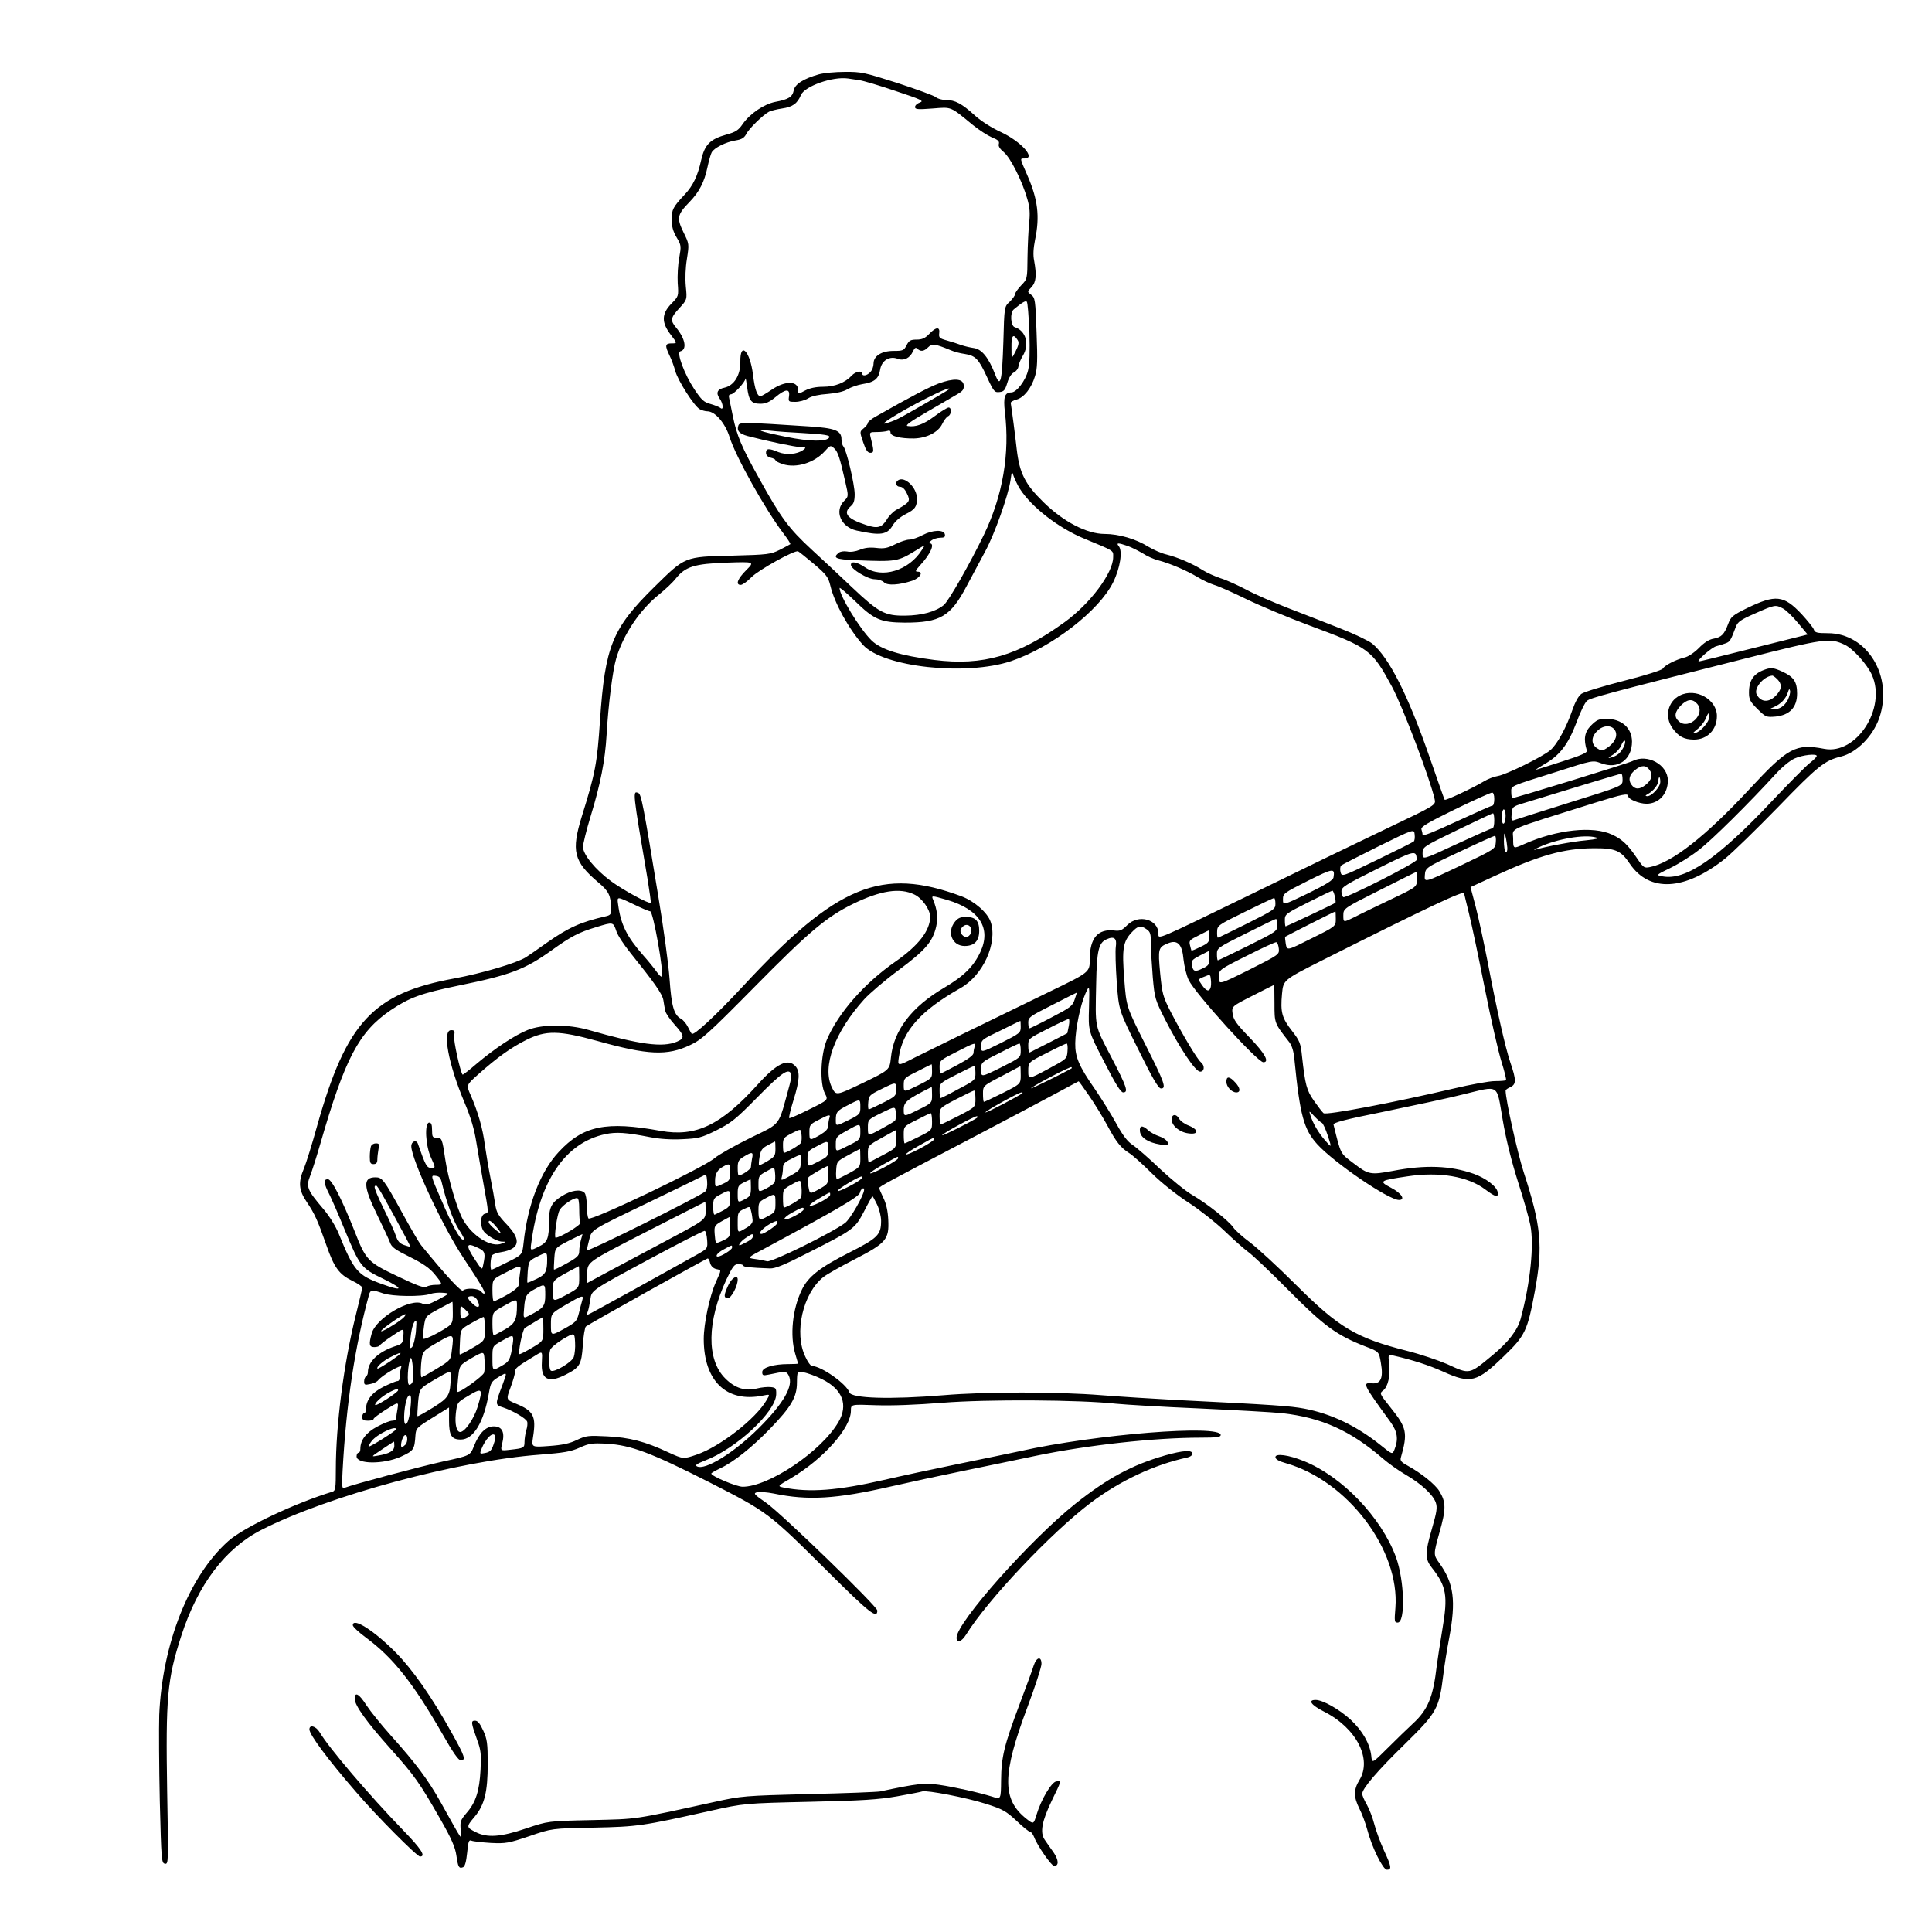
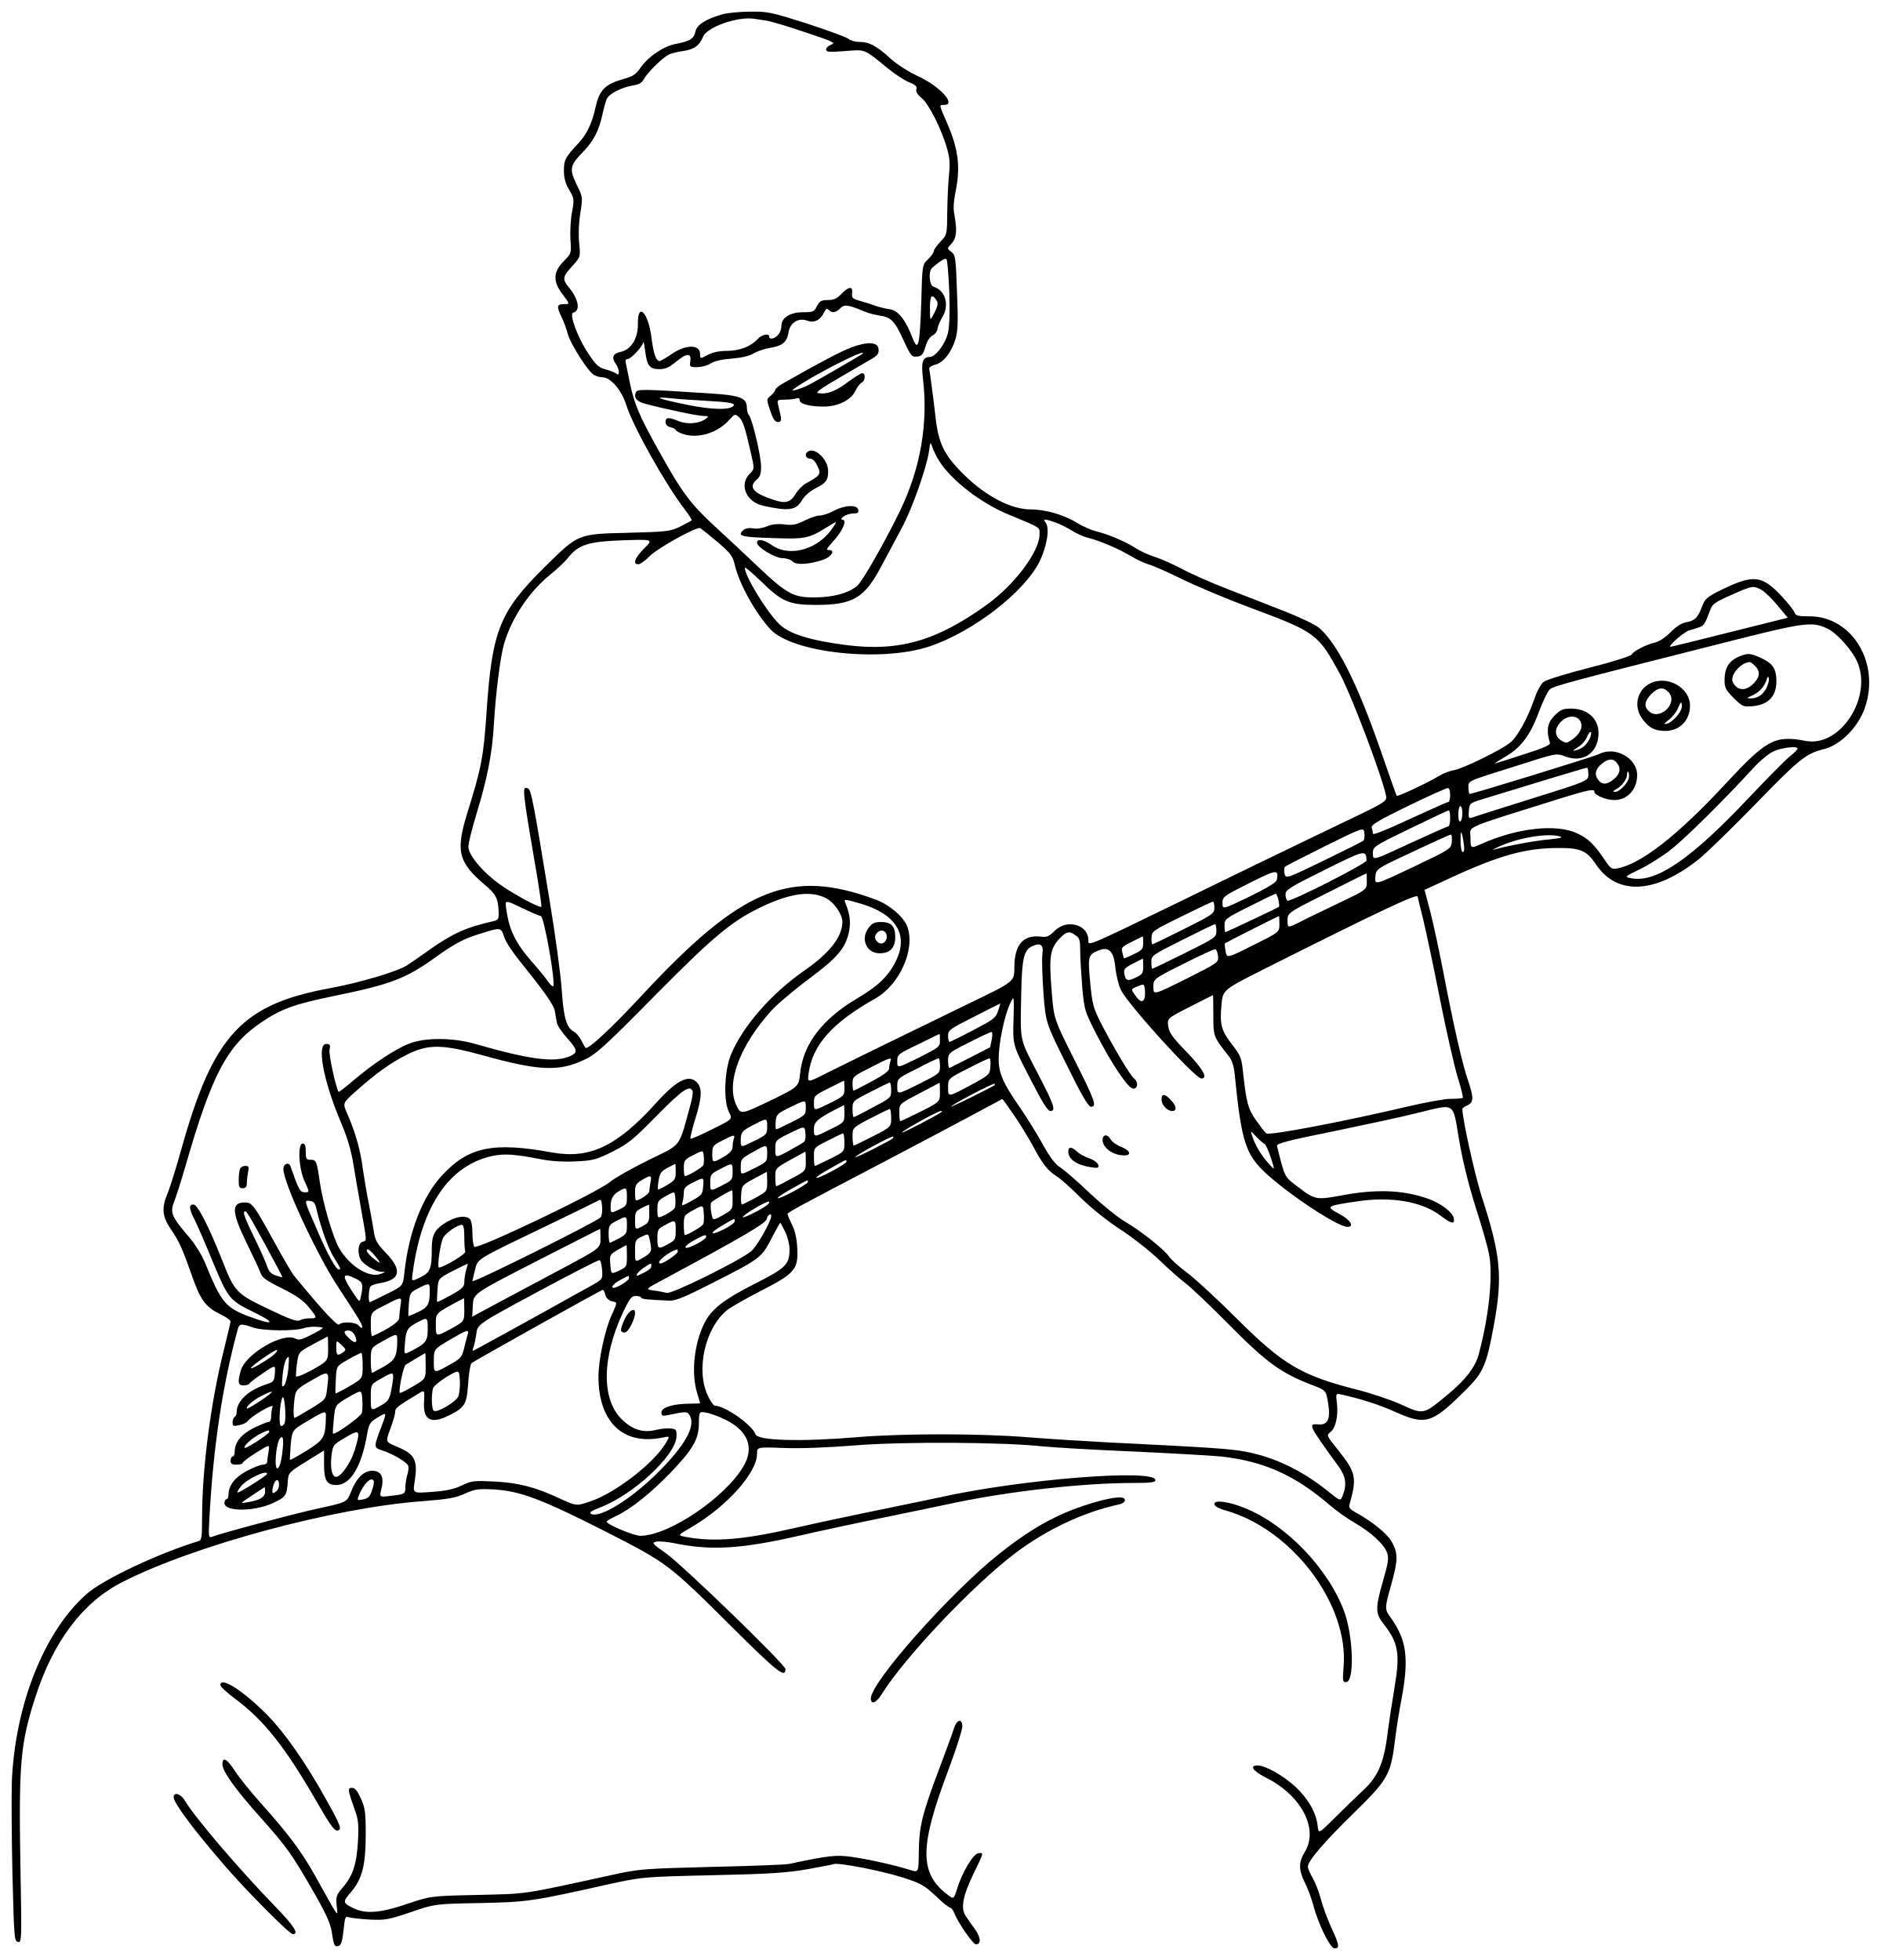
- <svg xmlns="http://www.w3.org/2000/svg" viewBox="0 0 1024 1024" role="img" aria-labelledby="t">
+ <svg xmlns="http://www.w3.org/2000/svg" viewBox="78.58 32.37 925.28 964.34" role="img" aria-labelledby="t">
  <g transform="translate(0,1024) scale(0.1,-0.1)" fill="currentColor" stroke="none">
    <path d="M4340 9846 c-81 -23 -127 -52 -133 -85 -7 -35 -28 -48 -98 -61 -60 -12 -134 -62 -173 -118 -22 -32 -37 -42 -85 -55 -88 -25 -116 -53 -135 -137 -18 -82 -43 -134 -86 -180 -63 -67 -70 -81 -70 -133 0 -36 7 -63 26 -95 25 -42 25 -46 14 -109 -7 -35 -10 -96 -8 -134 5 -69 5 -69 -33 -108 -53 -54 -54 -100 -4 -165 35 -46 35 -46 5 -46 -35 0 -37 -11 -11 -65 11 -22 24 -59 30 -81 13 -50 101 -188 130 -203 11 -6 29 -11 40 -11 41 0 95 -63 118 -137 32 -103 191 -387 286 -511 22 -29 38 -54 36 -56 -2 -2 -27 -15 -56 -30 -49 -24 -61 -26 -253 -31 -254 -6 -247 -4 -412 -166 -223 -220 -261 -312 -288 -709 -15 -226 -25 -279 -96 -506 -57 -185 -44 -240 87 -351 55 -46 66 -68 68 -135 1 -33 -2 -38 -26 -44 -136 -31 -200 -60 -318 -143 -44 -32 -93 -65 -108 -75 -50 -31 -233 -85 -379 -112 -431 -79 -572 -231 -727 -781 -27 -98 -59 -200 -70 -226 -31 -73 -28 -115 15 -178 42 -62 58 -98 104 -229 41 -118 67 -154 136 -188 30 -14 54 -31 54 -37 0 -5 -16 -73 -35 -149 -63 -254 -105 -579 -105 -814 0 -99 -2 -113 -17 -118 -198 -60 -473 -190 -553 -262 -208 -185 -350 -545 -366 -922 -2 -69 -1 -273 3 -455 8 -313 9 -330 27 -333 19 -4 19 5 12 384 -8 496 0 593 75 824 88 272 233 464 426 562 352 180 1041 366 1474 398 128 10 164 16 211 37 51 23 65 25 145 21 128 -8 232 -47 540 -203 315 -161 314 -160 631 -475 222 -221 262 -252 262 -206 0 22 -506 512 -588 570 -66 46 -71 51 -49 57 13 3 52 0 88 -7 182 -38 331 -29 619 37 96 22 272 60 390 84 118 24 289 60 380 79 275 57 629 96 873 96 86 0 107 3 107 14 0 57 -665 4 -1062 -85 -51 -11 -201 -42 -333 -69 -132 -27 -308 -65 -390 -84 -245 -56 -394 -68 -533 -40 -32 7 -32 7 40 49 172 102 318 266 318 358 0 34 0 34 133 29 83 -3 214 2 352 13 235 19 729 16 920 -5 50 -5 248 -17 440 -25 193 -9 391 -20 440 -25 211 -24 362 -92 535 -241 30 -26 84 -64 120 -85 83 -48 146 -107 160 -148 9 -27 5 -50 -20 -137 -38 -131 -38 -161 -1 -208 78 -99 86 -149 56 -326 -13 -77 -26 -165 -30 -195 -19 -165 -47 -233 -127 -306 -29 -27 -90 -86 -134 -130 -82 -82 -82 -82 -86 -39 -8 64 -46 131 -109 190 -61 56 -148 105 -186 105 -43 0 -24 -27 43 -61 173 -87 258 -252 189 -364 -31 -51 -31 -89 0 -151 14 -27 32 -76 41 -109 25 -96 84 -215 105 -215 27 0 24 17 -16 103 -19 42 -42 104 -51 139 -9 35 -27 81 -40 104 -13 22 -24 48 -24 56 0 28 78 120 230 268 167 164 178 185 200 365 6 50 20 136 31 193 37 198 25 290 -52 397 -32 45 -32 45 0 161 36 126 36 162 -1 222 -22 35 -95 94 -166 133 -35 19 -42 27 -37 44 37 130 32 157 -55 265 -59 74 -59 75 -39 90 26 20 39 80 32 142 -6 49 -6 49 23 43 101 -23 185 -50 263 -85 146 -66 179 -57 323 83 112 108 124 134 163 343 44 240 34 345 -60 634 -33 103 -95 382 -95 430 0 4 11 12 25 18 32 15 32 38 0 131 -27 82 -68 260 -120 532 -20 102 -48 233 -63 291 l-28 106 130 60 c236 109 365 145 521 146 116 1 146 -11 194 -83 104 -152 290 -142 503 27 40 32 167 156 283 275 210 217 246 246 332 267 83 20 169 107 203 203 77 220 -62 451 -272 451 -57 0 -69 3 -74 19 -3 10 -33 47 -65 82 -95 101 -138 105 -289 32 -77 -38 -86 -46 -100 -83 -21 -56 -35 -71 -77 -79 -25 -4 -51 -21 -79 -50 -25 -25 -57 -46 -76 -50 -43 -10 -105 -41 -115 -59 -5 -8 -93 -36 -208 -65 -110 -28 -211 -59 -224 -69 -15 -11 -33 -44 -47 -85 -31 -91 -81 -183 -117 -213 -42 -36 -235 -130 -278 -137 -20 -3 -54 -16 -75 -29 -54 -33 -203 -103 -207 -97 -2 2 -38 105 -81 229 -114 328 -214 525 -303 599 -19 15 -96 52 -171 81 -75 30 -200 78 -277 108 -77 30 -176 73 -220 97 -44 23 -105 51 -135 60 -30 10 -73 29 -95 43 -54 35 -136 69 -192 83 -27 6 -69 25 -96 41 -65 41 -157 68 -232 68 -94 0 -218 64 -325 169 -97 95 -126 152 -141 278 -8 73 -26 211 -32 247 -1 5 12 13 30 18 40 10 80 61 99 125 12 39 14 83 8 231 -6 172 -8 184 -28 199 -22 17 -22 17 1 41 25 27 28 64 14 141 -6 29 -4 65 5 110 26 124 15 214 -41 342 -41 94 -40 89 -15 89 63 0 -18 90 -125 140 -48 22 -105 58 -138 88 -69 63 -105 82 -153 82 -21 0 -45 7 -54 15 -8 8 -100 41 -203 75 -176 56 -193 60 -280 59 -50 0 -112 -6 -137 -13z m215 -31 c22 -3 109 -29 194 -58 133 -44 150 -52 127 -60 -14 -5 -26 -15 -26 -24 0 -13 14 -14 93 -8 103 8 91 13 214 -88 32 -26 77 -55 100 -65 33 -13 41 -21 37 -35 -4 -11 5 -26 27 -44 35 -30 97 -152 124 -248 13 -44 15 -74 10 -124 -4 -36 -8 -119 -9 -183 -1 -117 -1 -117 -34 -151 -17 -18 -32 -39 -32 -46 0 -7 -13 -25 -28 -40 -29 -26 -29 -26 -34 -213 -7 -211 -15 -247 -43 -174 -35 90 -70 134 -112 141 -21 3 -51 10 -68 16 -16 6 -50 17 -75 24 -40 11 -45 15 -42 39 5 35 -17 34 -53 -4 -22 -23 -38 -30 -67 -30 -32 0 -40 -5 -53 -30 -14 -28 -20 -30 -69 -30 -64 0 -106 -27 -106 -67 0 -15 -7 -35 -17 -45 -17 -19 -43 -24 -43 -8 0 18 -36 11 -56 -11 -34 -37 -89 -59 -151 -59 -39 0 -71 -7 -96 -20 -37 -20 -37 -20 -37 4 0 48 -69 49 -139 1 -28 -19 -55 -35 -60 -35 -18 0 -30 35 -40 114 -15 125 -69 180 -67 68 1 -70 -33 -126 -85 -137 -37 -8 -46 -27 -25 -57 20 -28 22 -66 4 -50 -7 5 -31 15 -53 21 -34 9 -47 21 -85 78 -53 80 -96 196 -74 201 37 9 26 67 -22 125 -33 39 -30 53 17 104 41 45 41 45 34 114 -4 44 -2 100 6 148 12 78 12 78 -19 141 -36 75 -33 92 33 160 52 54 78 105 95 185 7 33 17 68 22 77 12 24 76 56 128 64 31 5 44 13 55 33 14 29 89 102 121 119 10 5 42 13 69 17 56 8 81 26 100 71 19 47 169 100 250 88 11 -2 38 -6 60 -9z m901 -1335 c3 -102 1 -170 -7 -203 -13 -54 -61 -117 -89 -117 -35 0 -43 -25 -34 -103 27 -221 -11 -443 -111 -651 -74 -153 -187 -352 -213 -373 -43 -35 -115 -55 -205 -56 -108 -1 -139 16 -282 151 -62 59 -158 149 -214 200 -120 111 -161 166 -275 372 -96 171 -121 232 -142 335 -8 39 -16 80 -19 93 -4 15 -1 22 9 22 16 0 75 64 77 83 1 7 5 -14 9 -45 9 -72 22 -88 70 -88 29 0 48 9 80 35 54 45 78 46 72 5 -4 -29 -3 -30 33 -30 21 0 52 8 69 19 19 12 58 20 103 23 46 4 84 12 105 25 19 11 54 23 78 27 65 10 87 28 95 77 8 49 50 74 94 57 32 -12 64 4 80 40 9 19 15 22 23 14 17 -17 35 -15 57 7 21 21 37 19 119 -15 18 -8 51 -17 75 -20 57 -9 74 -26 118 -122 36 -78 41 -83 66 -80 24 2 30 10 42 49 8 28 22 49 35 55 11 5 23 20 24 33 2 13 12 37 23 55 37 61 17 133 -43 152 -21 6 -26 77 -5 94 43 36 63 48 69 41 5 -4 10 -76 14 -161z m-62 -43 c8 -12 5 -27 -11 -59 -22 -43 -22 -43 -22 20 -1 64 9 77 33 39z m11 -787 c62 -98 206 -209 342 -265 164 -68 153 -61 153 -98 0 -83 -121 -246 -258 -345 -246 -178 -431 -232 -689 -200 -181 23 -284 55 -334 104 -62 61 -169 236 -169 277 0 6 35 -24 79 -66 104 -102 138 -116 267 -117 187 0 242 32 327 193 30 56 75 140 100 187 49 91 121 293 133 375 7 49 7 50 17 20 6 -16 20 -46 32 -65z m573 -304 c22 -8 57 -26 79 -39 21 -14 58 -31 83 -37 61 -16 150 -54 208 -89 26 -16 65 -34 87 -41 22 -6 99 -40 170 -75 72 -35 222 -98 335 -140 320 -119 331 -128 438 -325 56 -104 203 -491 226 -596 7 -31 7 -31 -251 -154 -142 -68 -463 -223 -714 -346 -522 -254 -499 -244 -499 -212 -1 76 -106 104 -165 45 -28 -28 -39 -33 -69 -29 -87 10 -130 -40 -130 -152 0 -69 0 -69 -211 -171 -393 -191 -620 -302 -714 -349 -94 -48 -94 -48 -87 0 19 139 116 248 327 367 119 67 197 238 160 350 -16 49 -86 110 -154 136 -424 158 -661 61 -1158 -475 -147 -158 -262 -265 -273 -253 -2 2 -11 18 -20 36 -9 18 -25 37 -36 43 -38 20 -51 67 -61 209 -5 75 -32 273 -60 441 -79 482 -90 541 -106 547 -30 12 -31 13 49 -455 11 -68 19 -125 17 -127 -8 -8 -148 68 -211 115 -83 61 -148 141 -148 181 0 16 18 89 40 161 53 173 77 297 85 433 9 158 32 341 51 405 37 126 125 258 228 340 31 25 71 62 88 84 51 63 98 78 270 84 148 5 148 5 103 -40 -46 -46 -58 -78 -29 -78 9 0 35 18 57 41 39 39 228 144 247 137 5 -2 42 -32 84 -67 67 -57 76 -70 87 -115 22 -93 99 -232 173 -314 106 -118 546 -166 785 -86 214 72 467 267 541 418 37 75 51 165 30 191 -16 19 -4 19 48 1z m3472 -331 c16 -8 52 -43 80 -77 l51 -61 -288 -72 c-158 -40 -289 -72 -290 -71 -9 7 71 76 94 81 15 4 38 11 51 16 21 8 26 16 52 86 10 27 25 38 103 72 104 46 107 47 147 26z m327 -192 c45 -21 120 -105 145 -161 78 -176 -83 -424 -253 -391 -152 29 -192 7 -396 -213 -233 -251 -413 -392 -529 -414 -29 -6 -34 -2 -64 42 -51 76 -81 105 -135 130 -101 48 -294 27 -467 -50 -58 -26 -58 -26 -58 29 0 60 -51 38 433 190 148 46 177 52 177 35 0 -16 57 -40 97 -40 65 0 113 52 113 123 0 84 -109 144 -188 103 -23 -12 -621 -196 -636 -196 -3 0 -6 14 -6 30 0 36 -16 29 242 110 190 61 190 61 233 45 90 -35 165 18 165 115 -1 72 -55 120 -136 120 -39 0 -51 -5 -81 -35 -35 -35 -41 -73 -22 -134 3 -10 -33 -26 -131 -57 -74 -24 -137 -44 -140 -44 -3 0 18 13 46 30 80 45 126 105 169 219 20 55 45 107 56 116 17 16 104 39 844 226 414 105 444 109 522 72z m-1215 -458 c13 -28 -5 -64 -47 -91 -23 -15 -27 -15 -50 0 -32 21 -33 59 0 91 33 34 81 34 97 0z m44 -84 c-18 -33 -33 -46 -66 -56 -21 -5 -19 -3 9 15 18 11 38 34 44 50 6 16 15 27 19 24 4 -3 1 -18 -6 -33z m1023 -48 c0 -5 -17 -22 -39 -39 -21 -17 -110 -107 -198 -200 -286 -304 -458 -422 -580 -399 -36 7 -36 7 42 45 43 21 110 63 149 94 67 50 274 256 409 404 32 35 75 71 100 82 42 19 119 27 117 13z m-886 -74 c19 -26 11 -54 -21 -79 -32 -26 -57 -25 -75 1 -19 26 -11 54 21 79 32 26 57 25 75 -1z m-143 -52 c0 -33 0 -33 -282 -121 -156 -49 -289 -91 -296 -94 -10 -3 -13 5 -10 34 3 37 4 39 63 57 270 83 511 156 518 156 4 1 7 -14 7 -32z m200 -11 c0 -27 -45 -76 -69 -76 -12 1 -12 3 4 12 28 15 55 50 55 71 0 9 2 17 5 17 3 0 5 -11 5 -24z m-880 -91 c0 -19 -4 -35 -10 -35 -5 0 -90 -38 -190 -84 -116 -54 -180 -80 -180 -71 0 7 -3 21 -6 29 -5 13 32 35 177 106 101 49 190 89 197 89 7 1 12 -12 12 -34z m60 -89 c0 -19 -4 -38 -10 -41 -6 -4 -10 10 -10 34 0 23 5 41 10 41 6 0 10 -15 10 -34z m-60 -26 c0 -22 -4 -40 -10 -40 -5 0 -90 -38 -190 -84 -180 -84 -180 -84 -180 -50 0 35 0 35 183 124 100 48 185 89 190 89 4 1 7 -17 7 -39z m-427 -110 c-4 -4 -92 -48 -195 -98 -186 -90 -186 -90 -193 -64 -3 13 -2 29 3 34 5 5 94 50 198 102 189 93 189 93 192 63 2 -16 0 -33 -5 -37z m496 -33 c1 -17 -3 -26 -9 -22 -5 3 -9 30 -9 58 1 45 2 48 9 22 4 -16 8 -43 9 -58z m-61 28 c-3 -35 -3 -35 -191 -125 -188 -89 -188 -89 -185 -49 3 40 3 40 183 124 99 47 184 85 188 85 5 0 7 -16 5 -35z m532 26 c18 -5 3 -9 -55 -15 -70 -6 -212 -33 -270 -50 -11 -4 -1 3 23 14 95 44 240 69 302 51z m-951 -118 c1 -15 -376 -206 -389 -198 -6 4 -10 17 -10 31 0 22 21 35 192 120 201 100 204 100 207 47z m-441 -93 c-2 -15 -38 -37 -135 -85 -133 -64 -133 -64 -133 -32 0 31 4 34 133 99 134 67 143 68 135 18z m442 -10 c0 -41 0 -41 -136 -106 -75 -36 -163 -78 -195 -95 -59 -29 -59 -29 -59 8 0 38 0 38 193 135 105 53 193 97 195 97 1 1 2 -17 2 -39z m-2664 -81 c41 -19 84 -80 84 -118 0 -73 -62 -153 -183 -237 -167 -116 -305 -274 -365 -416 -33 -80 -38 -232 -9 -285 17 -33 17 -33 -84 -83 -56 -28 -103 -49 -106 -46 -3 2 7 44 22 93 34 108 36 154 11 182 -40 44 -100 14 -200 -97 -195 -216 -327 -279 -514 -246 -289 53 -411 28 -540 -111 -97 -103 -166 -281 -187 -483 -7 -63 -7 -63 -86 -102 -43 -22 -81 -40 -84 -40 -8 0 -6 63 3 76 4 6 24 14 46 17 101 16 112 63 32 147 -46 48 -55 65 -61 106 -4 27 -15 90 -25 139 -10 50 -23 128 -30 175 -11 89 -37 178 -76 267 -23 52 -23 52 41 109 101 90 174 142 254 182 105 52 172 51 376 -5 269 -75 371 -80 493 -22 60 28 95 59 342 309 290 294 382 371 523 440 144 70 247 86 323 49z m2229 -10 c4 -17 5 -32 3 -34 -5 -5 -259 -125 -264 -125 -2 0 -4 15 -4 33 0 31 3 34 123 94 67 34 125 62 129 62 3 1 9 -13 13 -30z m685 16 c0 -2 12 -50 26 -107 14 -56 52 -236 84 -398 32 -162 72 -336 88 -387 16 -51 27 -95 24 -98 -3 -3 -29 -5 -59 -5 -29 0 -129 -18 -221 -40 -311 -73 -672 -142 -687 -130 -7 6 -30 36 -51 66 -39 56 -46 83 -63 235 -7 70 -12 82 -53 135 -54 69 -62 99 -53 197 7 73 7 73 213 177 565 284 752 372 752 355z m-4314 -95 c16 0 75 -332 61 -346 -3 -3 -15 9 -27 26 -13 18 -45 58 -73 89 -85 97 -117 161 -131 268 -6 42 -6 42 76 3 45 -22 87 -40 94 -40z m1575 60 c171 -51 234 -150 175 -276 -36 -77 -88 -128 -193 -190 -172 -101 -267 -226 -281 -370 -7 -65 -7 -65 -149 -134 -142 -68 -142 -68 -164 -23 -53 109 15 293 171 466 28 31 111 102 184 156 141 105 179 149 198 230 10 47 6 89 -17 144 -9 21 -7 21 76 -3z m1739 -20 c0 -29 -7 -33 -150 -105 -82 -41 -152 -75 -155 -75 -3 0 -5 15 -4 33 1 31 4 34 147 104 81 40 150 73 155 73 4 0 7 -13 7 -30z m320 -80 c0 -40 0 -40 -129 -104 -129 -65 -129 -65 -136 -30 -3 20 -5 37 -3 39 3 3 261 134 266 134 1 1 2 -17 2 -39z m-310 -33 c0 -32 -2 -34 -155 -110 -85 -42 -157 -77 -160 -77 -3 0 -5 15 -5 33 0 32 3 34 153 109 83 42 155 77 160 77 4 1 7 -14 7 -32z m-3503 -33 c7 -22 41 -73 74 -114 127 -158 169 -217 175 -251 3 -19 7 -44 10 -56 2 -13 24 -45 49 -73 54 -60 55 -73 13 -91 -76 -32 -196 -16 -468 62 -109 31 -245 31 -323 0 -68 -27 -175 -98 -272 -180 -38 -33 -71 -58 -73 -57 -12 13 -50 184 -45 207 5 25 2 29 -16 29 -48 0 -15 -179 70 -381 35 -83 53 -144 64 -215 9 -54 25 -148 36 -209 31 -174 30 -162 9 -168 -22 -6 -28 -54 -10 -87 13 -25 72 -60 101 -61 24 0 24 0 -1 -10 -56 -23 -154 37 -205 125 -31 53 -80 220 -95 321 -16 110 -18 115 -46 115 -21 0 -24 4 -24 40 0 29 -4 40 -15 40 -26 0 -20 -124 10 -187 24 -53 24 -53 0 -53 -23 0 -30 13 -70 128 -8 23 -35 13 -35 -13 0 -69 167 -428 275 -590 98 -149 119 -184 112 -191 -2 -3 -10 2 -17 11 -14 17 -81 20 -96 5 -9 -9 -87 75 -221 239 -12 14 -58 94 -103 176 -95 173 -104 185 -140 185 -67 0 -65 -47 8 -197 32 -65 63 -132 69 -148 8 -25 28 -39 105 -77 70 -35 105 -59 132 -92 44 -54 44 -56 5 -56 -17 0 -39 -4 -49 -10 -14 -7 -48 5 -154 56 -156 74 -167 85 -226 237 -67 169 -122 277 -142 277 -25 0 -23 -21 9 -83 14 -29 49 -109 77 -178 84 -203 89 -210 209 -268 109 -53 104 -68 -8 -27 -130 47 -149 69 -230 268 -16 39 -50 94 -81 130 -86 101 -93 118 -70 176 10 26 34 101 53 167 131 455 205 596 374 711 100 67 160 89 358 130 275 56 353 85 496 188 102 73 142 94 235 122 91 28 90 28 107 -22z m2811 10 c19 -13 22 -24 22 -77 0 -34 5 -114 10 -177 10 -112 12 -118 66 -225 78 -152 160 -275 185 -275 23 0 26 32 4 50 -20 16 -100 151 -159 265 -43 84 -46 98 -57 208 -12 129 -10 136 41 157 51 21 76 -4 83 -86 4 -36 16 -85 27 -108 35 -72 365 -436 396 -436 34 0 9 46 -72 130 -71 73 -87 96 -91 128 -5 38 -5 38 107 95 61 31 112 57 113 57 1 0 2 -44 2 -98 0 -106 -1 -104 78 -205 15 -20 24 -49 28 -95 29 -294 50 -369 121 -447 89 -98 378 -295 433 -295 36 0 13 36 -41 64 -68 36 -64 39 85 61 169 26 322 0 414 -70 53 -40 70 -44 65 -14 -4 30 -63 75 -128 98 -123 43 -256 48 -428 15 -118 -22 -129 -20 -206 39 -74 56 -68 45 -108 206 -2 11 58 27 277 71 154 32 338 71 408 89 198 48 178 60 211 -131 18 -107 47 -222 82 -333 30 -93 59 -195 65 -228 21 -104 0 -308 -51 -496 -16 -60 -65 -124 -147 -192 -128 -106 -121 -105 -243 -49 -49 21 -144 53 -212 70 -271 69 -360 122 -588 349 -96 96 -207 198 -246 227 -39 29 -78 64 -87 78 -23 34 -138 126 -217 172 -35 20 -112 83 -171 138 -58 56 -124 113 -145 127 -28 18 -53 51 -88 115 -27 49 -78 131 -113 182 -85 122 -105 170 -104 243 1 76 27 202 54 263 22 48 22 48 19 -75 -4 -124 -4 -124 80 -286 59 -116 88 -163 101 -163 29 0 20 28 -64 189 -89 172 -84 146 -79 391 3 169 13 213 54 231 41 19 57 6 50 -39 -3 -21 -1 -105 5 -188 11 -149 11 -149 114 -356 73 -149 107 -207 120 -207 31 -1 19 32 -83 234 -100 199 -100 199 -111 343 -13 164 -7 201 40 251 33 35 47 38 79 15z m332 -37 c0 -29 -5 -36 -46 -55 -26 -13 -47 -22 -49 -20 -1 2 -5 15 -8 29 -6 23 -1 28 46 51 29 15 53 27 55 27 1 1 2 -14 2 -32z m368 -65 c3 -31 2 -32 -157 -112 -161 -80 -161 -80 -161 -40 0 40 0 40 148 114 81 41 152 74 157 72 6 -1 11 -17 13 -34z m-368 -50 c0 -34 -4 -40 -36 -55 -41 -20 -50 -17 -57 18 -4 23 2 29 42 50 25 13 47 24 49 25 1 0 2 -17 2 -38z m6 -158 c-8 -22 -23 -17 -46 16 -21 30 -21 30 12 43 33 14 33 13 36 -16 2 -16 1 -35 -2 -43z m-720 -61 c-11 -35 -22 -43 -122 -95 -60 -32 -112 -57 -116 -58 -5 0 -8 13 -8 30 0 28 7 33 128 94 70 36 128 65 129 65 1 1 -4 -16 -11 -36z m-31 -140 c-4 -21 -8 -39 -8 -39 -2 -2 -188 -97 -199 -102 -5 -2 -8 14 -8 35 0 38 0 38 103 90 56 29 106 52 111 52 4 1 5 -16 1 -36z m-255 -6 c0 -31 -4 -34 -105 -85 -105 -52 -105 -52 -105 -18 0 34 2 36 103 84 56 28 103 51 105 51 1 1 2 -14 2 -32z m-244 -103 c-3 -9 -6 -24 -6 -34 0 -13 -26 -32 -85 -64 -47 -25 -87 -46 -90 -46 -3 0 -5 16 -5 35 0 34 3 36 88 79 97 50 107 53 98 30z m244 -22 c0 -37 0 -37 -105 -90 -105 -52 -105 -52 -105 -12 0 40 0 40 98 89 53 28 100 50 105 50 4 1 7 -16 7 -37z m248 -3 c-3 -41 -3 -41 -105 -96 -103 -55 -103 -55 -103 -9 0 46 0 46 98 95 53 28 101 50 105 50 5 1 7 -18 5 -40z m-718 -107 c0 -37 -1 -38 -75 -75 -75 -37 -75 -37 -75 1 0 37 2 39 73 74 39 20 73 37 75 37 1 1 2 -16 2 -37z m230 -9 c0 -37 -2 -39 -90 -85 -49 -27 -91 -48 -94 -48 -4 0 -6 18 -6 39 0 40 0 40 88 85 48 25 90 45 95 46 4 0 7 -17 7 -37z m240 -11 c0 -47 0 -47 -95 -95 -52 -26 -97 -47 -100 -47 -3 0 -5 19 -5 43 0 42 0 42 98 93 53 28 98 52 100 53 1 0 2 -20 2 -47z m269 35 c-38 -22 -211 -108 -214 -105 -2 2 44 29 103 60 59 31 109 55 111 52 2 -2 2 -5 0 -7z m-1486 -29 c2 -7 -1 -33 -8 -58 -62 -227 -41 -199 -208 -281 -83 -41 -168 -89 -189 -107 -55 -49 -658 -337 -669 -320 -5 7 -9 38 -9 69 0 30 -5 60 -12 67 -21 21 -72 13 -121 -18 -53 -33 -67 -60 -67 -128 0 -98 -8 -117 -56 -140 -44 -22 -44 -22 -38 21 44 331 181 531 393 576 57 12 108 9 236 -16 50 -10 113 -14 171 -11 85 4 100 7 181 47 79 40 101 57 219 177 126 128 164 155 177 122z m1579 -115 c30 -43 73 -114 97 -158 47 -88 71 -118 115 -146 17 -10 71 -58 121 -108 54 -53 134 -116 196 -156 57 -37 142 -104 189 -149 47 -45 103 -95 125 -111 22 -15 119 -107 215 -204 187 -189 256 -239 408 -298 71 -27 71 -27 81 -87 14 -79 0 -112 -47 -108 -53 5 -49 -3 98 -205 37 -51 43 -91 21 -146 -11 -27 -11 -27 -73 23 -127 102 -262 167 -405 194 -76 14 -157 20 -683 46 -113 6 -288 17 -390 25 -237 19 -616 19 -840 0 -279 -23 -488 -17 -498 15 -15 45 -150 140 -199 140 -6 0 -22 21 -34 48 -62 126 -14 338 96 424 16 13 90 55 164 93 169 87 184 106 179 210 -2 46 -11 86 -26 116 -12 25 -22 48 -22 52 0 8 45 32 465 252 187 98 396 209 465 246 69 37 126 68 127 68 1 1 26 -34 55 -76z m-1022 32 c0 -33 -3 -36 -70 -70 -38 -19 -72 -35 -75 -35 -4 0 -5 17 -3 38 3 35 7 39 68 69 81 40 80 40 80 -2z m190 -28 c0 -43 0 -43 -75 -80 -75 -37 -75 -37 -75 3 0 39 18 54 148 119 1 0 2 -18 2 -42z m230 -21 c0 -44 0 -44 -89 -90 -49 -25 -92 -46 -95 -46 -3 0 -6 20 -6 44 0 44 0 44 88 90 48 25 90 45 95 46 4 0 7 -20 7 -44z m249 30 c-15 -13 -192 -106 -196 -102 -5 5 176 106 191 106 5 0 7 -2 5 -4z m-859 -74 c0 -36 -2 -39 -65 -70 -65 -32 -65 -32 -65 1 0 43 6 50 65 80 65 34 65 34 65 -11z m183 -72 c-4 -5 -38 -25 -75 -45 -68 -37 -68 -37 -68 7 0 44 0 44 73 80 72 35 72 35 75 0 2 -19 0 -38 -5 -42z m2263 -11 c6 -2 20 -33 32 -69 21 -65 21 -65 -14 -25 -36 41 -65 90 -79 135 -8 24 -7 24 21 -6 16 -17 34 -33 40 -35z m-2066 6 c0 -45 0 -45 -70 -80 -38 -19 -72 -35 -75 -35 -3 0 -5 20 -5 45 0 45 0 45 68 79 37 19 70 35 75 36 4 0 7 -20 7 -45z m-544 19 c-3 -9 -6 -26 -6 -39 0 -18 -12 -31 -43 -50 -56 -32 -57 -32 -57 15 0 37 3 41 48 64 56 30 66 31 58 10z m783 2 c-17 -14 -181 -97 -185 -93 -6 6 179 106 185 101 2 -2 2 -6 0 -8z m-619 -76 c0 -39 -2 -41 -60 -70 -74 -37 -70 -38 -70 8 0 35 4 39 58 69 72 41 72 41 72 -7z m-314 -56 c-4 -11 -75 -54 -91 -54 -3 0 -5 18 -5 40 0 37 3 41 48 64 47 24 47 24 50 -6 2 -16 1 -36 -2 -44z m504 19 c0 -48 0 -48 -70 -85 -38 -21 -72 -38 -75 -38 -3 0 -5 20 -5 44 0 44 0 44 73 85 39 22 73 40 75 41 1 0 2 -21 2 -47z m200 -2 c0 -6 -34 -27 -75 -49 -96 -50 -98 -36 -2 17 82 46 77 44 77 32z m-840 -50 c0 -36 -4 -42 -42 -65 -23 -14 -44 -24 -45 -22 -2 2 -1 22 3 45 6 35 13 45 43 61 20 11 37 19 39 20 1 0 2 -18 2 -39z m280 -1 c0 -38 -3 -41 -50 -65 -62 -32 -60 -32 -60 15 0 37 3 41 48 64 62 33 62 33 62 -14z m170 -48 c0 -47 0 -47 -59 -80 -32 -17 -62 -32 -65 -32 -4 0 -6 21 -4 48 3 46 4 47 63 79 33 18 61 33 63 33 1 0 2 -21 2 -48z m-574 -3 c-3 -17 -6 -38 -6 -45 0 -11 -48 -44 -65 -44 -3 0 -5 18 -5 40 0 35 5 43 33 60 44 27 51 25 43 -11z m259 -20 c-3 -38 -6 -43 -55 -70 -51 -28 -52 -28 -46 -6 3 12 6 33 6 48 0 19 9 30 43 46 56 29 56 29 52 -18z m515 22 c0 -6 -34 -27 -75 -49 -96 -50 -98 -37 -2 17 83 46 77 44 77 32z m-890 -74 c0 -40 -3 -45 -35 -60 -46 -22 -45 -22 -45 16 0 36 13 58 45 75 32 18 35 15 35 -31z m236 -53 c-3 -7 -23 -22 -46 -34 -40 -20 -40 -20 -40 24 0 42 2 46 43 68 42 24 42 24 45 -10 2 -19 1 -40 -2 -48z m284 39 c0 -47 -1 -49 -49 -76 -49 -27 -49 -27 -56 13 -4 21 -4 44 0 50 5 8 89 57 103 60 1 0 2 -21 2 -47z m-652 -88 c-27 -25 -628 -324 -628 -312 1 7 7 34 14 61 12 48 12 48 297 185 156 75 293 142 304 148 18 11 20 9 23 -29 2 -25 -2 -46 -10 -53z m-1396 45 c23 -97 60 -200 88 -243 32 -51 34 -57 23 -57 -15 0 -57 77 -113 208 -58 133 -58 133 -32 130 20 -2 28 -10 34 -38z m2222 21 c-21 -20 -124 -72 -124 -63 0 11 122 83 129 76 3 -2 0 -8 -5 -13z m-584 -46 c0 -39 -4 -46 -30 -60 -40 -21 -40 -21 -40 28 0 39 3 45 33 60 17 8 33 16 35 16 1 1 2 -19 2 -44z m266 -51 c-4 -11 -76 -54 -91 -54 -3 0 -5 22 -5 48 0 48 1 49 48 75 47 26 47 26 50 -15 2 -22 1 -46 -2 -54z m-2155 -102 c47 -86 85 -158 84 -160 -1 -1 -16 3 -33 9 -23 8 -34 20 -43 47 -6 20 -36 86 -65 145 -30 60 -52 113 -48 118 9 15 11 12 105 -159z m2489 142 c0 -27 -73 -155 -101 -176 -69 -52 -390 -210 -413 -203 -11 3 -40 9 -64 12 -43 6 -43 6 55 58 379 204 498 273 501 294 3 18 22 32 22 15z m-710 -47 c0 -45 -1 -46 -82 -85 -5 -2 -8 17 -8 42 0 42 3 47 38 65 51 27 52 27 52 -22z m530 20 c0 -7 -25 -25 -55 -40 -70 -34 -72 -18 -2 22 61 36 57 35 57 18z m-290 -44 c0 -45 -2 -49 -40 -69 -46 -26 -50 -24 -50 32 0 40 3 45 38 63 51 28 52 27 52 -26z m539 -8 c12 -25 21 -63 21 -85 0 -75 -17 -92 -171 -170 -154 -78 -216 -127 -249 -196 -50 -102 -64 -243 -35 -340 8 -27 15 -50 15 -51 0 -2 -23 -3 -51 -3 -79 0 -139 -18 -139 -42 0 -18 4 -20 33 -14 89 19 95 19 107 -4 28 -53 -25 -147 -160 -281 -131 -130 -284 -224 -326 -201 -12 6 0 14 43 31 164 62 374 257 377 350 1 33 -2 36 -28 39 -16 2 -49 -1 -73 -7 -63 -16 -117 1 -169 53 -100 99 -97 302 6 524 34 71 42 82 64 82 14 0 26 -4 26 -8 0 -7 32 -11 141 -15 28 -1 77 19 200 82 245 124 250 128 299 221 22 44 43 80 44 80 2 0 13 -20 25 -45z m-1579 -24 c0 -33 2 -65 5 -73 4 -11 -107 -78 -130 -78 -10 0 8 127 22 148 15 25 70 62 91 62 8 0 12 -18 12 -59z m670 -8 c0 -48 0 -48 -203 -156 -111 -59 -253 -135 -315 -168 l-113 -61 3 57 c3 57 3 57 313 216 171 87 311 159 313 159 1 0 2 -21 2 -47z m249 -50 c1 -14 -10 -28 -35 -42 -46 -27 -44 -29 -44 32 0 50 2 54 33 69 32 15 32 15 38 -11 4 -14 7 -36 8 -48z m271 58 c0 -14 -92 -63 -102 -53 -4 4 13 20 39 34 53 29 63 33 63 19z m-390 -94 c0 -51 -1 -54 -36 -71 -44 -20 -41 -22 -46 33 -3 43 -1 46 37 68 22 12 41 23 43 23 1 0 2 -24 2 -53z m-1235 -5 c17 -20 23 -32 15 -27 -23 13 -60 48 -60 57 0 16 16 6 45 -30z m1485 26 c0 -11 -69 -58 -84 -58 -31 0 38 59 82 69 1 1 2 -5 2 -11z m-372 -91 c3 -45 3 -45 -60 -80 -35 -19 -177 -98 -317 -176 -140 -77 -256 -141 -259 -141 -2 0 -1 8 3 18 4 9 10 38 14 65 6 48 6 48 301 207 162 87 300 158 305 156 6 -1 11 -23 13 -49z m-669 1 c-5 -18 -9 -45 -9 -60 0 -23 -10 -33 -66 -64 -36 -20 -66 -35 -68 -33 -1 2 0 29 2 60 4 55 4 55 75 92 40 20 73 36 74 36 1 1 -3 -14 -8 -31z m911 19 c0 -12 -12 -21 -62 -45 -24 -11 -3 19 25 37 38 25 37 24 37 8z m-1452 -63 c33 -16 36 -28 23 -88 -6 -29 -6 -29 -43 27 -53 80 -48 95 20 61z m1342 3 c0 -11 -58 -47 -75 -47 -18 0 1 23 33 39 45 24 42 24 42 8z m-980 -64 c0 -63 -9 -79 -57 -102 -25 -12 -47 -21 -48 -19 -1 2 0 28 2 59 5 54 7 57 47 77 55 28 56 28 56 -15z m864 -18 c4 -15 16 -27 31 -31 30 -7 30 0 -1 -70 -33 -74 -64 -219 -64 -301 0 -223 121 -339 313 -300 39 8 39 8 20 -24 -56 -98 -247 -247 -371 -289 -70 -24 -70 -24 -149 12 -124 58 -206 79 -325 85 -100 5 -111 4 -160 -19 -39 -19 -77 -27 -147 -32 -94 -7 -94 -7 -86 46 18 112 3 140 -90 178 -53 22 -53 22 -29 86 13 35 24 73 24 84 0 19 11 27 110 87 35 22 35 22 32 -36 -6 -93 34 -114 126 -67 75 38 84 53 91 155 3 50 11 95 16 100 12 11 637 360 646 361 4 0 10 -11 13 -25z m-1008 -52 c-3 -21 -6 -48 -6 -60 0 -20 -47 -52 -132 -91 -5 -2 -8 24 -8 57 0 61 0 61 68 95 84 44 86 44 78 -1z m314 -21 c0 -58 0 -58 -70 -96 -70 -37 -70 -37 -70 21 0 62 -7 55 138 132 1 0 2 -25 2 -57z m-180 -96 c0 -59 -9 -70 -86 -109 -31 -16 -31 -16 -26 41 5 65 12 76 61 102 50 27 51 26 51 -34z m-860 9 c48 -17 207 -19 251 -3 15 5 44 8 65 6 39 -3 39 -3 -23 -36 -52 -27 -66 -31 -83 -22 -62 33 -247 -75 -270 -158 -16 -58 -13 -72 14 -72 13 0 26 4 28 8 2 5 31 28 66 51 63 43 63 43 60 1 -3 -40 -5 -43 -46 -56 -88 -30 -142 -82 -142 -137 0 -9 -4 -19 -10 -22 -5 -3 -10 -15 -10 -27 0 -18 4 -20 31 -14 18 3 37 12 43 20 21 27 130 90 123 71 -4 -9 -7 -30 -7 -46 0 -18 -5 -29 -13 -29 -8 0 -41 -14 -74 -30 -62 -31 -93 -71 -93 -119 0 -12 -4 -21 -10 -21 -5 0 -10 -9 -10 -20 0 -16 7 -20 30 -20 17 0 30 4 30 9 0 5 30 27 66 50 67 42 67 42 61 4 -4 -21 -7 -44 -7 -50 0 -7 -9 -13 -21 -13 -12 0 -47 -14 -79 -31 -60 -32 -90 -72 -90 -118 0 -12 -4 -21 -10 -21 -5 0 -10 -8 -10 -19 0 -42 141 -43 234 -2 69 32 73 37 78 114 3 37 7 41 91 93 l87 54 0 -69 c0 -79 13 -101 62 -101 67 0 122 90 149 245 10 57 13 63 54 88 44 26 44 26 19 -41 -41 -108 -41 -108 3 -122 51 -17 120 -57 127 -75 3 -8 1 -29 -5 -47 -5 -18 -9 -45 -9 -61 0 -31 -4 -33 -76 -41 -52 -6 -52 -6 -42 34 15 59 -1 90 -45 90 -42 0 -78 -36 -105 -105 -20 -50 -20 -50 -163 -81 -127 -28 -474 -121 -521 -139 -16 -6 -17 1 -12 92 19 353 65 657 140 931 7 26 17 27 74 7z m502 -40 c16 -35 2 -43 -27 -15 -30 28 -32 40 -5 40 12 0 25 -10 32 -25z m554 3 c-4 -13 -12 -44 -18 -69 -11 -43 -17 -48 -80 -83 -68 -37 -68 -37 -68 23 0 59 0 59 78 105 89 52 97 54 88 24z m-346 -25 c0 -78 -10 -98 -63 -129 -29 -16 -55 -30 -59 -32 -5 -2 -8 25 -8 60 0 63 0 63 58 95 70 40 72 40 72 6z m-340 -42 c0 -60 0 -60 -77 -104 -43 -24 -79 -38 -81 -32 -1 5 1 35 5 64 8 55 8 55 78 93 39 21 71 38 73 38 1 0 2 -27 2 -59z m74 -18 c-28 -20 -34 -16 -34 24 0 36 0 36 26 12 23 -22 24 -24 8 -36z m-346 -16 c-34 -27 -108 -70 -108 -62 0 10 123 95 129 89 3 -3 -6 -16 -21 -27z m442 -50 c0 -63 0 -63 -65 -101 -36 -21 -67 -37 -68 -35 -2 2 -1 33 1 69 3 65 3 65 60 97 31 18 60 32 65 33 4 0 7 -28 7 -63z m310 -1 c0 -64 0 -64 -61 -100 -34 -20 -63 -35 -66 -33 -8 9 17 131 29 139 61 37 93 56 96 57 1 1 2 -28 2 -63z m-676 -18 c-4 -35 -13 -70 -20 -78 -12 -12 -13 -5 -8 50 6 56 17 90 30 90 2 0 1 -28 -2 -62z m837 -131 c-11 -28 -104 -83 -121 -72 -11 7 -13 77 -4 110 3 11 33 36 67 57 62 36 62 36 65 -16 2 -29 -2 -64 -7 -79z m-646 37 c-6 -53 -6 -53 -81 -99 -41 -25 -77 -45 -79 -45 -7 0 -6 58 1 103 6 35 13 42 83 82 86 50 88 49 76 -41z m325 56 c0 -10 -5 -41 -10 -68 -9 -42 -17 -52 -49 -70 -52 -30 -51 -30 -51 41 0 62 0 62 48 89 57 33 62 34 62 8z m-154 -175 c-5 -19 -134 -111 -142 -102 -2 1 0 34 4 72 7 69 7 69 72 107 65 37 65 37 68 -9 2 -26 1 -56 -2 -68z m-496 61 c-36 -24 -67 -42 -69 -40 -9 8 33 44 73 63 67 34 65 24 -4 -23z m116 -112 c-3 -8 -11 -14 -17 -14 -14 0 -7 119 7 141 10 15 19 -104 10 -127z m203 29 c-2 -98 -9 -110 -93 -163 -44 -27 -81 -48 -83 -46 -2 2 0 35 3 74 7 72 7 72 83 117 90 53 91 53 90 18z m1968 -13 c109 -54 140 -136 87 -227 -90 -155 -369 -343 -508 -343 -32 0 -166 56 -166 70 0 3 21 15 48 28 72 34 168 111 263 209 113 117 143 168 143 246 1 59 1 59 36 53 19 -3 63 -19 97 -36z m-2247 -59 c0 -5 -29 -27 -65 -50 -47 -29 -63 -35 -55 -21 14 26 77 69 118 79 1 1 2 -3 2 -8z m421 -89 c-19 -62 -67 -132 -92 -132 -19 0 -29 41 -23 98 7 59 7 59 68 95 73 44 77 38 47 -61z m-358 -26 c-5 -37 -13 -61 -22 -64 -18 -6 -7 124 12 147 17 20 20 -6 10 -83z m-73 -91 c0 -8 -141 -97 -146 -92 -2 2 5 15 16 29 27 36 130 85 130 63z m50 -81 c-7 -7 -16 -14 -20 -14 -11 0 1 54 14 62 16 11 20 -30 6 -48z m474 47 c3 -5 0 -26 -8 -47 -10 -31 -19 -40 -44 -45 -29 -6 -30 -5 -21 19 22 56 60 95 73 73z m-534 -54 c0 -27 -26 -42 -87 -52 -38 -7 -38 -7 22 33 33 22 61 41 63 41 1 1 2 -10 2 -22z" />
    <path d="M4974 8207 c-52 -20 -148 -70 -331 -174 -24 -13 -43 -29 -43 -34 0 -6 -10 -19 -22 -29 -22 -18 -22 -18 -3 -74 14 -42 24 -56 38 -56 20 0 20 9 1 84 -6 25 -4 26 34 26 22 0 47 3 56 6 10 4 16 1 16 -9 0 -19 53 -32 125 -31 67 2 128 33 149 77 9 19 23 37 31 41 18 7 20 46 3 46 -7 0 -40 -20 -73 -45 -59 -44 -101 -60 -144 -53 -16 2 13 23 106 77 70 41 143 83 161 94 26 15 32 25 30 46 -4 35 -52 38 -134 8z m55 -31 c-7 -7 -231 -137 -268 -155 -20 -10 -52 -22 -71 -26 -36 -7 138 96 265 156 53 26 86 37 74 25z" />
    <path d="M3914 7986 c-11 -28 4 -45 48 -57 95 -25 255 -59 283 -59 28 -1 29 -2 12 -15 -31 -23 -90 -28 -132 -11 -50 21 -65 20 -65 -4 0 -13 9 -22 25 -26 14 -3 25 -9 25 -13 0 -5 18 -14 39 -21 72 -23 168 7 224 70 27 30 29 31 48 14 20 -18 30 -49 59 -177 18 -78 18 -78 -6 -102 -53 -53 -18 -138 66 -157 127 -28 162 -23 192 28 12 21 39 44 68 59 50 25 60 39 60 83 0 57 -64 119 -99 97 -19 -11 -12 -35 9 -35 13 0 26 -12 37 -36 20 -40 15 -47 -56 -86 -17 -9 -40 -33 -51 -52 -26 -42 -49 -49 -108 -29 -102 33 -126 63 -83 100 16 13 21 29 21 64 0 51 -44 237 -60 253 -5 5 -10 22 -10 38 0 46 -34 59 -173 68 -337 22 -367 23 -373 6z m336 -41 c122 -7 153 -12 145 -24 -14 -23 -104 -22 -230 4 -142 29 -173 41 -80 32 33 -4 107 -9 165 -12z" />
    <path d="M4890 7404 c-24 -13 -56 -24 -70 -24 -15 0 -49 -11 -76 -25 -40 -20 -58 -24 -99 -19 -35 4 -62 1 -88 -10 -22 -9 -50 -13 -67 -9 -18 3 -36 0 -45 -7 -33 -27 -15 -35 88 -39 222 -9 224 -8 327 55 45 28 45 28 26 -1 -69 -110 -212 -153 -301 -92 -43 29 -75 35 -75 13 0 -22 89 -76 126 -76 18 0 40 -7 49 -16 18 -19 80 -15 150 8 41 14 62 48 29 48 -15 0 -12 6 12 33 56 60 81 117 52 117 -6 0 -3 7 8 15 10 8 32 15 47 15 22 0 28 4 25 18 -5 26 -65 24 -118 -4z" />
    <path d="M9360 6693 c-64 -21 -90 -56 -90 -124 0 -36 6 -48 45 -87 44 -43 46 -44 96 -40 75 8 114 49 114 122 0 63 -18 89 -80 117 -41 19 -58 21 -85 12z m60 -53 c24 -24 25 -48 2 -76 -39 -49 -87 -51 -111 -5 -17 31 35 96 82 100 4 1 16 -8 27 -19z m56 -109 c-18 -34 -44 -51 -78 -51 -21 1 -20 2 7 14 35 16 60 42 71 76 6 19 9 21 12 8 2 -9 -4 -30 -12 -47z" />
    <path d="M8904 6554 c-65 -32 -83 -114 -39 -174 33 -45 60 -59 113 -60 71 0 122 52 122 125 0 88 -112 151 -196 109z m91 -44 c48 -53 -44 -142 -97 -93 -26 23 -22 50 11 84 34 34 61 37 86 9z m65 -69 c0 -26 -44 -77 -72 -85 -19 -5 -18 -2 8 19 17 13 37 38 44 55 14 35 20 38 20 11z" />
    <path d="M5061 5354 c-44 -55 -14 -128 52 -128 51 0 77 27 77 80 0 53 -19 74 -70 74 -30 0 -43 -6 -59 -26z m87 -40 c4 -29 -23 -51 -43 -34 -18 15 -19 32 -3 48 18 18 42 10 46 -14z" />
    <path d="M1966 4164 c-3 -9 -6 -33 -6 -55 0 -32 3 -39 20 -39 14 0 20 7 20 24 0 13 3 38 6 55 6 26 4 31 -14 31 -11 0 -23 -7 -26 -16z" />
    <path d="M6500 4507 c0 -27 28 -57 53 -57 24 0 21 25 -7 54 -29 32 -46 33 -46 3z" />
    <path d="M6210 4307 c0 -33 41 -68 89 -74 55 -8 56 19 2 41 -22 8 -45 25 -51 36 -15 28 -40 26 -40 -3z" />
    <path d="M6042 4243 c4 -33 44 -59 107 -69 38 -6 43 -5 40 11 -3 10 -21 24 -44 32 -21 7 -49 22 -60 33 -30 28 -47 25 -43 -7z" />
    <path d="M3860 3428 c-25 -54 -25 -68 -1 -68 17 0 51 64 51 98 0 28 -32 9 -50 -30z" />
    <path d="M6175 2526 c-173 -50 -301 -118 -474 -255 -239 -190 -631 -631 -631 -711 0 -32 26 -23 51 17 114 184 451 540 660 698 157 118 337 202 512 240 15 3 27 12 27 20 0 21 -49 18 -145 -9z" />
    <path d="M6760 2517 c0 -11 18 -22 58 -33 326 -94 602 -460 578 -766 -6 -72 -5 -78 12 -78 42 0 36 223 -9 347 -78 211 -285 427 -488 509 -81 33 -151 42 -151 21z" />
    <path d="M1870 1626 c0 -8 31 -37 70 -66 145 -107 250 -241 406 -512 55 -97 84 -138 96 -138 29 0 22 21 -48 146 -105 190 -208 336 -297 426 -116 117 -227 187 -227 144z" />
    <path d="M5479 1413 c-6 -21 -40 -112 -74 -203 -83 -220 -98 -283 -99 -406 -1 -102 -1 -102 -46 -87 -74 23 -200 51 -282 63 -78 11 -111 8 -313 -35 -16 -3 -187 -10 -380 -14 -341 -9 -354 -10 -495 -41 -443 -97 -407 -91 -655 -97 -230 -5 -230 -5 -346 -44 -135 -46 -207 -51 -269 -19 -49 25 -49 28 -5 80 53 63 70 132 70 280 0 110 -3 132 -24 178 -17 37 -29 52 -43 52 -23 0 -22 -9 12 -105 19 -51 21 -74 17 -155 -6 -113 -25 -173 -74 -229 -33 -39 -35 -46 -31 -92 6 -57 17 -72 -107 150 -66 118 -131 205 -263 352 -51 57 -109 129 -130 161 -39 61 -62 74 -62 34 0 -35 64 -124 191 -266 127 -142 154 -181 263 -372 60 -105 79 -150 85 -193 9 -61 13 -70 35 -62 10 4 17 28 22 77 6 60 9 70 23 64 9 -4 55 -9 102 -12 80 -4 95 -1 205 36 119 41 119 41 339 45 237 5 261 9 619 89 181 40 181 40 526 48 282 6 367 12 465 29 66 12 126 23 133 26 22 8 236 -33 338 -66 88 -28 106 -38 162 -90 34 -33 67 -59 73 -59 5 0 14 -12 20 -27 17 -46 92 -153 106 -153 26 0 25 31 -3 72 -16 22 -37 52 -47 67 -26 38 -15 98 38 208 52 107 52 105 23 101 -25 -4 -80 -96 -104 -176 -16 -52 -16 -52 -54 -22 -130 103 -129 234 6 593 41 109 74 212 74 228 0 42 -26 37 -41 -8z" />
    <path d="M1640 1074 c0 -28 98 -160 248 -333 104 -122 322 -341 338 -341 33 0 7 40 -89 139 -181 187 -394 437 -443 520 -19 32 -54 42 -54 15z" />
  </g>
</svg>
